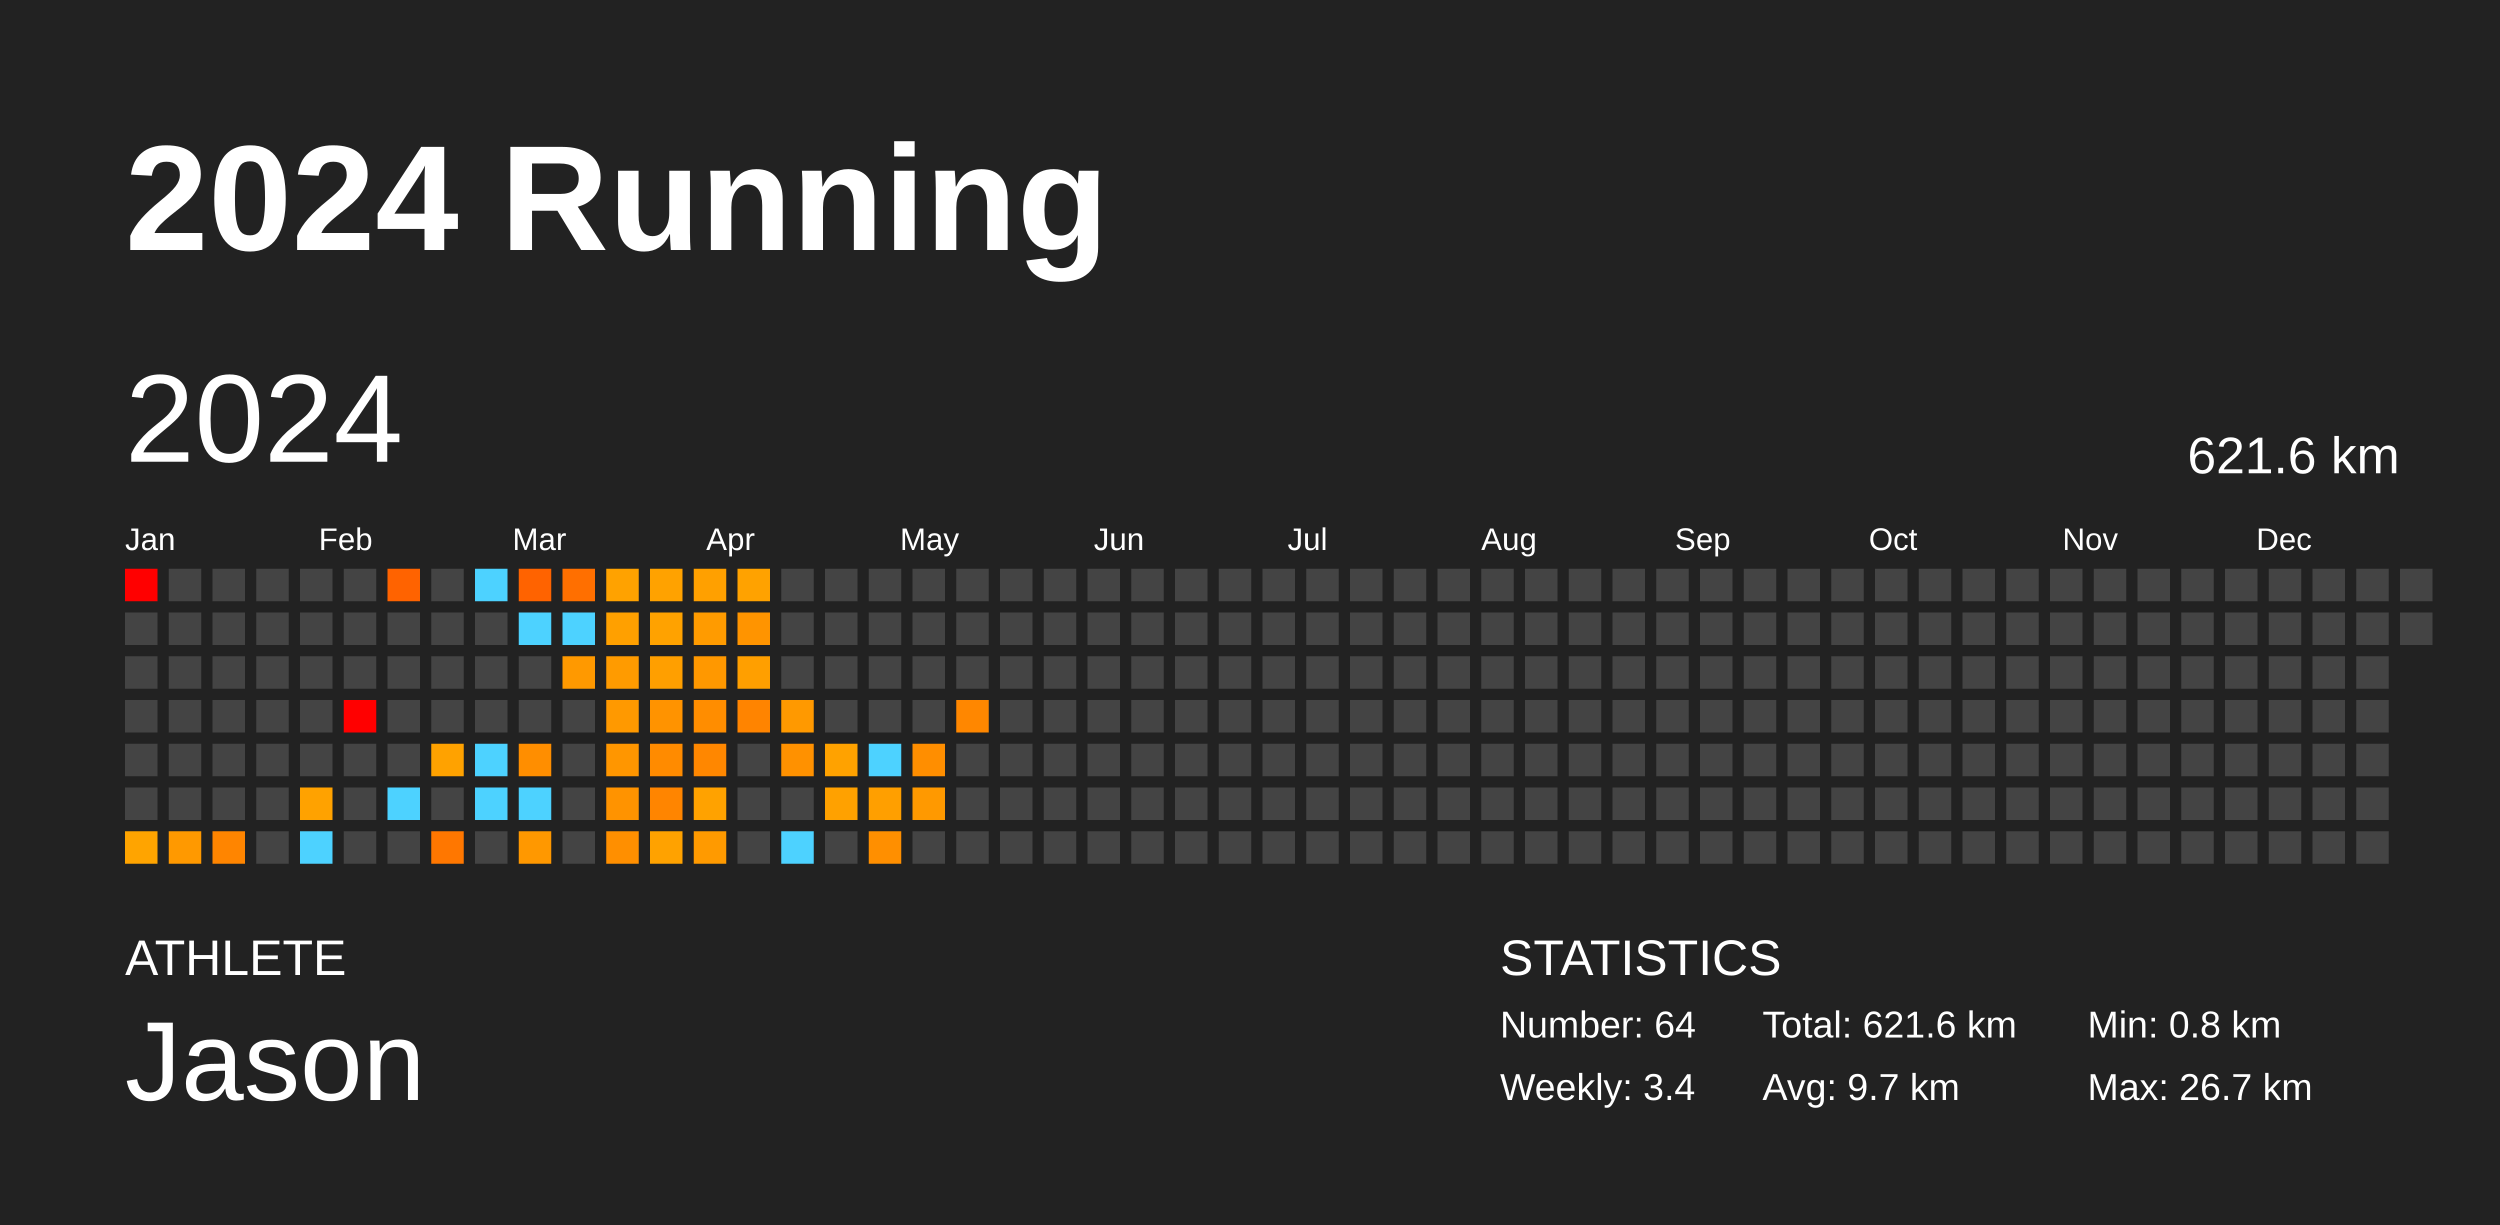
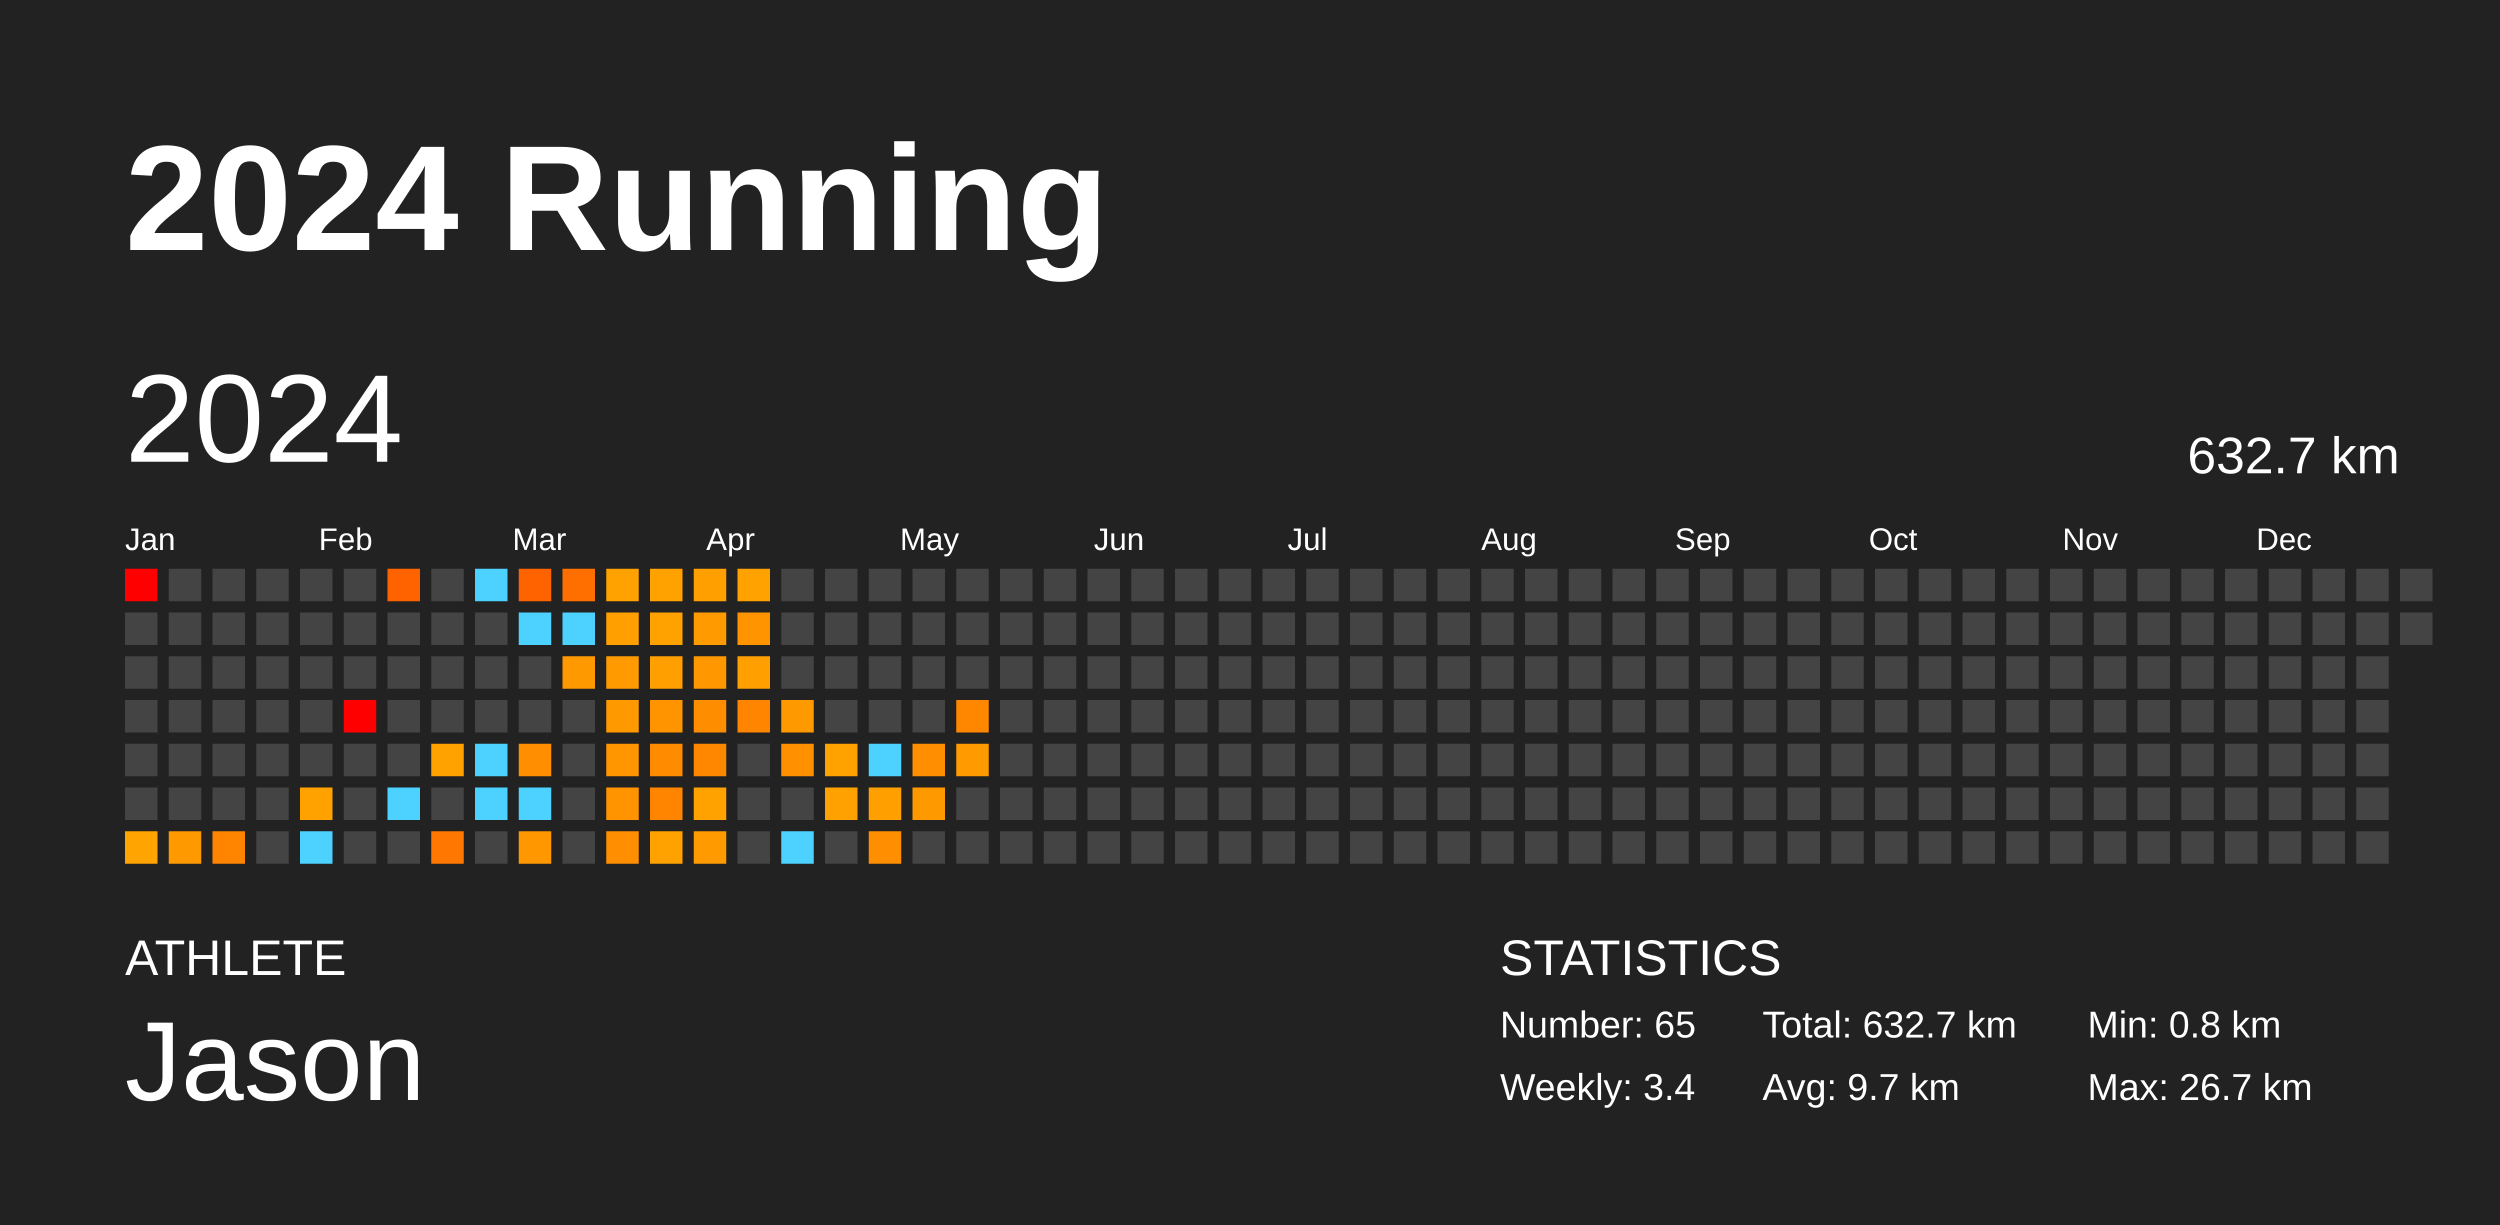
<svg xmlns="http://www.w3.org/2000/svg" baseProfile="full" height="98mm" version="1.1" viewBox="0,0,200,98" width="200mm">
  <defs />
  <rect fill="#222222" height="98" width="200" x="0" y="0" />
  <text fill="#FFFFFF" style="font-size:12px; font-family:Arial; font-weight:bold;" x="10" y="20">2024 Running</text>
  <text fill="#FFFFFF" style="font-size:4px; font-family:Arial" x="10" y="78">ATHLETE</text>
  <text fill="#FFFFFF" style="font-size:9px; font-family:Arial" x="10" y="88">Jason</text>
  <text fill="#FFFFFF" style="font-size:4px; font-family:Arial" x="120" y="78">STATISTICS</text>
-   <text fill="#FFFFFF" style="font-size:3px; font-family:Arial" x="120" y="83">Number: 64</text>
+   <text fill="#FFFFFF" style="font-size:3px; font-family:Arial" x="120" y="83">Number: 65</text>
  <text fill="#FFFFFF" style="font-size:3px; font-family:Arial" x="120" y="88">Weekly: 3.4</text>
-   <text fill="#FFFFFF" style="font-size:3px; font-family:Arial" x="141" y="83">Total: 621.6 km</text>
+   <text fill="#FFFFFF" style="font-size:3px; font-family:Arial" x="141" y="83">Total: 632.7 km</text>
  <text fill="#FFFFFF" style="font-size:3px; font-family:Arial" x="141" y="88">Avg: 9.7 km</text>
  <text fill="#FFFFFF" style="font-size:3px; font-family:Arial" x="167" y="83">Min: 0.8 km</text>
  <text fill="#FFFFFF" style="font-size:3px; font-family:Arial" x="167" y="88">Max: 26.7 km</text>
  <text dominant-baseline="hanging" fill="#FFFFFF" style="font-size:10.0px; font-family:Arial;" x="10" y="30">2024</text>
-   <text dominant-baseline="hanging" fill="#FFFFFF" style="font-size:4.125px; font-family:Arial;" x="175" y="35">621.6 km</text>
+   <text dominant-baseline="hanging" fill="#FFFFFF" style="font-size:4.125px; font-family:Arial;" x="175" y="35">632.7 km</text>
  <text fill="#FFFFFF" style="font-size:2.5px; font-family:Arial" x="10.0" y="44">Jan</text>
  <text fill="#FFFFFF" style="font-size:2.5px; font-family:Arial" x="25.5" y="44">Feb</text>
  <text fill="#FFFFFF" style="font-size:2.5px; font-family:Arial" x="41.0" y="44">Mar</text>
  <text fill="#FFFFFF" style="font-size:2.5px; font-family:Arial" x="56.5" y="44">Apr</text>
  <text fill="#FFFFFF" style="font-size:2.5px; font-family:Arial" x="72.0" y="44">May</text>
  <text fill="#FFFFFF" style="font-size:2.5px; font-family:Arial" x="87.5" y="44">Jun</text>
  <text fill="#FFFFFF" style="font-size:2.5px; font-family:Arial" x="103.0" y="44">Jul</text>
  <text fill="#FFFFFF" style="font-size:2.5px; font-family:Arial" x="118.5" y="44">Aug</text>
  <text fill="#FFFFFF" style="font-size:2.5px; font-family:Arial" x="134.0" y="44">Sep</text>
  <text fill="#FFFFFF" style="font-size:2.5px; font-family:Arial" x="149.5" y="44">Oct</text>
  <text fill="#FFFFFF" style="font-size:2.5px; font-family:Arial" x="165.0" y="44">Nov</text>
  <text fill="#FFFFFF" style="font-size:2.5px; font-family:Arial" x="180.5" y="44">Dec</text>
  <rect fill="red" height="2.6" width="2.6" x="10.0" y="45.5" />
  <rect fill="#444444" height="2.6" width="2.6" x="10.0" y="49.0" />
  <rect fill="#444444" height="2.6" width="2.6" x="10.0" y="52.5" />
  <rect fill="#444444" height="2.6" width="2.6" x="10.0" y="56.0" />
  <rect fill="#444444" height="2.6" width="2.6" x="10.0" y="59.5" />
  <rect fill="#444444" height="2.6" width="2.6" x="10.0" y="63.0" />
  <rect fill="#ffa400" height="2.6" width="2.6" x="10.0" y="66.5" />
  <rect fill="#444444" height="2.6" width="2.6" x="13.5" y="45.5" />
  <rect fill="#444444" height="2.6" width="2.6" x="13.5" y="49.0" />
  <rect fill="#444444" height="2.6" width="2.6" x="13.5" y="52.5" />
  <rect fill="#444444" height="2.6" width="2.6" x="13.5" y="56.0" />
  <rect fill="#444444" height="2.6" width="2.6" x="13.5" y="59.5" />
  <rect fill="#444444" height="2.6" width="2.6" x="13.5" y="63.0" />
  <rect fill="#ff9900" height="2.6" width="2.6" x="13.5" y="66.5" />
  <rect fill="#444444" height="2.6" width="2.6" x="17.0" y="45.5" />
  <rect fill="#444444" height="2.6" width="2.6" x="17.0" y="49.0" />
  <rect fill="#444444" height="2.6" width="2.6" x="17.0" y="52.5" />
  <rect fill="#444444" height="2.6" width="2.6" x="17.0" y="56.0" />
  <rect fill="#444444" height="2.6" width="2.6" x="17.0" y="59.5" />
  <rect fill="#444444" height="2.6" width="2.6" x="17.0" y="63.0" />
  <rect fill="#ff8500" height="2.6" width="2.6" x="17.0" y="66.5" />
  <rect fill="#444444" height="2.6" width="2.6" x="20.5" y="45.5" />
  <rect fill="#444444" height="2.6" width="2.6" x="20.5" y="49.0" />
  <rect fill="#444444" height="2.6" width="2.6" x="20.5" y="52.5" />
  <rect fill="#444444" height="2.6" width="2.6" x="20.5" y="56.0" />
  <rect fill="#444444" height="2.6" width="2.6" x="20.5" y="59.5" />
  <rect fill="#444444" height="2.6" width="2.6" x="20.5" y="63.0" />
  <rect fill="#444444" height="2.6" width="2.6" x="20.5" y="66.5" />
  <rect fill="#444444" height="2.6" width="2.6" x="24.0" y="45.5" />
  <rect fill="#444444" height="2.6" width="2.6" x="24.0" y="49.0" />
  <rect fill="#444444" height="2.6" width="2.6" x="24.0" y="52.5" />
  <rect fill="#444444" height="2.6" width="2.6" x="24.0" y="56.0" />
  <rect fill="#444444" height="2.6" width="2.6" x="24.0" y="59.5" />
  <rect fill="#ffa200" height="2.6" width="2.6" x="24.0" y="63.0" />
  <rect fill="#4dd2ff" height="2.6" width="2.6" x="24.0" y="66.5" />
  <rect fill="#444444" height="2.6" width="2.6" x="27.5" y="45.5" />
  <rect fill="#444444" height="2.6" width="2.6" x="27.5" y="49.0" />
  <rect fill="#444444" height="2.6" width="2.6" x="27.5" y="52.5" />
  <rect fill="red" height="2.6" width="2.6" x="27.5" y="56.0" />
  <rect fill="#444444" height="2.6" width="2.6" x="27.5" y="59.5" />
  <rect fill="#444444" height="2.6" width="2.6" x="27.5" y="63.0" />
  <rect fill="#444444" height="2.6" width="2.6" x="27.5" y="66.5" />
  <rect fill="#ff6300" height="2.6" width="2.6" x="31.0" y="45.5" />
  <rect fill="#444444" height="2.6" width="2.6" x="31.0" y="49.0" />
  <rect fill="#444444" height="2.6" width="2.6" x="31.0" y="52.5" />
  <rect fill="#444444" height="2.6" width="2.6" x="31.0" y="56.0" />
  <rect fill="#444444" height="2.6" width="2.6" x="31.0" y="59.5" />
  <rect fill="#4dd2ff" height="2.6" width="2.6" x="31.0" y="63.0" />
  <rect fill="#444444" height="2.6" width="2.6" x="31.0" y="66.5" />
  <rect fill="#444444" height="2.6" width="2.6" x="34.5" y="45.5" />
  <rect fill="#444444" height="2.6" width="2.6" x="34.5" y="49.0" />
  <rect fill="#444444" height="2.6" width="2.6" x="34.5" y="52.5" />
  <rect fill="#444444" height="2.6" width="2.6" x="34.5" y="56.0" />
  <rect fill="#ffa200" height="2.6" width="2.6" x="34.5" y="59.5" />
  <rect fill="#444444" height="2.6" width="2.6" x="34.5" y="63.0" />
  <rect fill="#ff7700" height="2.6" width="2.6" x="34.5" y="66.5" />
  <rect fill="#4dd2ff" height="2.6" width="2.6" x="38.0" y="45.5" />
  <rect fill="#444444" height="2.6" width="2.6" x="38.0" y="49.0" />
  <rect fill="#444444" height="2.6" width="2.6" x="38.0" y="52.5" />
  <rect fill="#444444" height="2.6" width="2.6" x="38.0" y="56.0" />
  <rect fill="#4dd2ff" height="2.6" width="2.6" x="38.0" y="59.5" />
  <rect fill="#4dd2ff" height="2.6" width="2.6" x="38.0" y="63.0" />
  <rect fill="#444444" height="2.6" width="2.6" x="38.0" y="66.5" />
  <rect fill="#ff6300" height="2.6" width="2.6" x="41.5" y="45.5" />
  <rect fill="#4dd2ff" height="2.6" width="2.6" x="41.5" y="49.0" />
  <rect fill="#444444" height="2.6" width="2.6" x="41.5" y="52.5" />
  <rect fill="#444444" height="2.6" width="2.6" x="41.5" y="56.0" />
  <rect fill="#ff8e00" height="2.6" width="2.6" x="41.5" y="59.5" />
  <rect fill="#4dd2ff" height="2.6" width="2.6" x="41.5" y="63.0" />
  <rect fill="#ff9800" height="2.6" width="2.6" x="41.5" y="66.5" />
  <rect fill="#ff6f00" height="2.6" width="2.6" x="45.0" y="45.5" />
  <rect fill="#4dd2ff" height="2.6" width="2.6" x="45.0" y="49.0" />
  <rect fill="#ff9900" height="2.6" width="2.6" x="45.0" y="52.5" />
  <rect fill="#444444" height="2.6" width="2.6" x="45.0" y="56.0" />
  <rect fill="#444444" height="2.6" width="2.6" x="45.0" y="59.5" />
  <rect fill="#444444" height="2.6" width="2.6" x="45.0" y="63.0" />
  <rect fill="#444444" height="2.6" width="2.6" x="45.0" y="66.5" />
  <rect fill="#ffa200" height="2.6" width="2.6" x="48.5" y="45.5" />
  <rect fill="#ffa000" height="2.6" width="2.6" x="48.5" y="49.0" />
  <rect fill="#ff9b00" height="2.6" width="2.6" x="48.5" y="52.5" />
  <rect fill="#ff9900" height="2.6" width="2.6" x="48.5" y="56.0" />
  <rect fill="#ff9600" height="2.6" width="2.6" x="48.5" y="59.5" />
  <rect fill="#ff9300" height="2.6" width="2.6" x="48.5" y="63.0" />
  <rect fill="#ff8f00" height="2.6" width="2.6" x="48.5" y="66.5" />
  <rect fill="#ffa200" height="2.6" width="2.6" x="52.0" y="45.5" />
  <rect fill="#ffa200" height="2.6" width="2.6" x="52.0" y="49.0" />
  <rect fill="#ff9f00" height="2.6" width="2.6" x="52.0" y="52.5" />
  <rect fill="#ff9300" height="2.6" width="2.6" x="52.0" y="56.0" />
  <rect fill="#ff8b00" height="2.6" width="2.6" x="52.0" y="59.5" />
  <rect fill="#ff8500" height="2.6" width="2.6" x="52.0" y="63.0" />
  <rect fill="#ffa200" height="2.6" width="2.6" x="52.0" y="66.5" />
  <rect fill="#ffa000" height="2.6" width="2.6" x="55.5" y="45.5" />
  <rect fill="#ff9b00" height="2.6" width="2.6" x="55.5" y="49.0" />
  <rect fill="#ff9800" height="2.6" width="2.6" x="55.5" y="52.5" />
  <rect fill="#ff8d00" height="2.6" width="2.6" x="55.5" y="56.0" />
  <rect fill="#ff8700" height="2.6" width="2.6" x="55.5" y="59.5" />
  <rect fill="#ffa200" height="2.6" width="2.6" x="55.5" y="63.0" />
  <rect fill="#ff9a00" height="2.6" width="2.6" x="55.5" y="66.5" />
  <rect fill="#ffa200" height="2.6" width="2.6" x="59.0" y="45.5" />
  <rect fill="#ff9400" height="2.6" width="2.6" x="59.0" y="49.0" />
  <rect fill="#ff9f00" height="2.6" width="2.6" x="59.0" y="52.5" />
  <rect fill="#ff8400" height="2.6" width="2.6" x="59.0" y="56.0" />
  <rect fill="#444444" height="2.6" width="2.6" x="59.0" y="59.5" />
  <rect fill="#444444" height="2.6" width="2.6" x="59.0" y="63.0" />
  <rect fill="#444444" height="2.6" width="2.6" x="59.0" y="66.5" />
  <rect fill="#444444" height="2.6" width="2.6" x="62.5" y="45.5" />
  <rect fill="#444444" height="2.6" width="2.6" x="62.5" y="49.0" />
  <rect fill="#444444" height="2.6" width="2.6" x="62.5" y="52.5" />
  <rect fill="#ff9900" height="2.6" width="2.6" x="62.5" y="56.0" />
  <rect fill="#ff9100" height="2.6" width="2.6" x="62.5" y="59.5" />
  <rect fill="#444444" height="2.6" width="2.6" x="62.5" y="63.0" />
  <rect fill="#4dd2ff" height="2.6" width="2.6" x="62.5" y="66.5" />
  <rect fill="#444444" height="2.6" width="2.6" x="66.0" y="45.5" />
  <rect fill="#444444" height="2.6" width="2.6" x="66.0" y="49.0" />
  <rect fill="#444444" height="2.6" width="2.6" x="66.0" y="52.5" />
  <rect fill="#444444" height="2.6" width="2.6" x="66.0" y="56.0" />
  <rect fill="#ffa200" height="2.6" width="2.6" x="66.0" y="59.5" />
  <rect fill="#ffa100" height="2.6" width="2.6" x="66.0" y="63.0" />
  <rect fill="#444444" height="2.6" width="2.6" x="66.0" y="66.5" />
  <rect fill="#444444" height="2.6" width="2.6" x="69.5" y="45.5" />
  <rect fill="#444444" height="2.6" width="2.6" x="69.5" y="49.0" />
  <rect fill="#444444" height="2.6" width="2.6" x="69.5" y="52.5" />
  <rect fill="#444444" height="2.6" width="2.6" x="69.5" y="56.0" />
  <rect fill="#4dd2ff" height="2.6" width="2.6" x="69.5" y="59.5" />
  <rect fill="#ff9f00" height="2.6" width="2.6" x="69.5" y="63.0" />
  <rect fill="#ff8f00" height="2.6" width="2.6" x="69.5" y="66.5" />
  <rect fill="#444444" height="2.6" width="2.6" x="73.0" y="45.5" />
  <rect fill="#444444" height="2.6" width="2.6" x="73.0" y="49.0" />
  <rect fill="#444444" height="2.6" width="2.6" x="73.0" y="52.5" />
  <rect fill="#444444" height="2.6" width="2.6" x="73.0" y="56.0" />
  <rect fill="#ff8e00" height="2.6" width="2.6" x="73.0" y="59.5" />
  <rect fill="#ff9900" height="2.6" width="2.6" x="73.0" y="63.0" />
  <rect fill="#444444" height="2.6" width="2.6" x="73.0" y="66.5" />
  <rect fill="#444444" height="2.6" width="2.6" x="76.5" y="45.5" />
  <rect fill="#444444" height="2.6" width="2.6" x="76.5" y="49.0" />
  <rect fill="#444444" height="2.6" width="2.6" x="76.5" y="52.5" />
  <rect fill="#ff8700" height="2.6" width="2.6" x="76.5" y="56.0" />
-   <rect fill="#444444" height="2.6" width="2.6" x="76.5" y="59.5" />
+   <rect fill="#ff9a00" height="2.6" width="2.6" x="76.5" y="59.5" />
  <rect fill="#444444" height="2.6" width="2.6" x="76.5" y="63.0" />
  <rect fill="#444444" height="2.6" width="2.6" x="76.5" y="66.5" />
  <rect fill="#444444" height="2.6" width="2.6" x="80.0" y="45.5" />
  <rect fill="#444444" height="2.6" width="2.6" x="80.0" y="49.0" />
  <rect fill="#444444" height="2.6" width="2.6" x="80.0" y="52.5" />
  <rect fill="#444444" height="2.6" width="2.6" x="80.0" y="56.0" />
  <rect fill="#444444" height="2.6" width="2.6" x="80.0" y="59.5" />
  <rect fill="#444444" height="2.6" width="2.6" x="80.0" y="63.0" />
  <rect fill="#444444" height="2.6" width="2.6" x="80.0" y="66.5" />
  <rect fill="#444444" height="2.6" width="2.6" x="83.5" y="45.5" />
  <rect fill="#444444" height="2.6" width="2.6" x="83.5" y="49.0" />
  <rect fill="#444444" height="2.6" width="2.6" x="83.5" y="52.5" />
  <rect fill="#444444" height="2.6" width="2.6" x="83.5" y="56.0" />
  <rect fill="#444444" height="2.6" width="2.6" x="83.5" y="59.5" />
  <rect fill="#444444" height="2.6" width="2.6" x="83.5" y="63.0" />
  <rect fill="#444444" height="2.6" width="2.6" x="83.5" y="66.5" />
  <rect fill="#444444" height="2.6" width="2.6" x="87.0" y="45.5" />
  <rect fill="#444444" height="2.6" width="2.6" x="87.0" y="49.0" />
  <rect fill="#444444" height="2.6" width="2.6" x="87.0" y="52.5" />
  <rect fill="#444444" height="2.6" width="2.6" x="87.0" y="56.0" />
  <rect fill="#444444" height="2.6" width="2.6" x="87.0" y="59.5" />
  <rect fill="#444444" height="2.6" width="2.6" x="87.0" y="63.0" />
  <rect fill="#444444" height="2.6" width="2.6" x="87.0" y="66.5" />
  <rect fill="#444444" height="2.6" width="2.6" x="90.5" y="45.5" />
  <rect fill="#444444" height="2.6" width="2.6" x="90.5" y="49.0" />
  <rect fill="#444444" height="2.6" width="2.6" x="90.5" y="52.5" />
  <rect fill="#444444" height="2.6" width="2.6" x="90.5" y="56.0" />
  <rect fill="#444444" height="2.6" width="2.6" x="90.5" y="59.5" />
  <rect fill="#444444" height="2.6" width="2.6" x="90.5" y="63.0" />
  <rect fill="#444444" height="2.6" width="2.6" x="90.5" y="66.5" />
  <rect fill="#444444" height="2.6" width="2.6" x="94.0" y="45.5" />
  <rect fill="#444444" height="2.6" width="2.6" x="94.0" y="49.0" />
  <rect fill="#444444" height="2.6" width="2.6" x="94.0" y="52.5" />
  <rect fill="#444444" height="2.6" width="2.6" x="94.0" y="56.0" />
  <rect fill="#444444" height="2.6" width="2.6" x="94.0" y="59.5" />
  <rect fill="#444444" height="2.6" width="2.6" x="94.0" y="63.0" />
  <rect fill="#444444" height="2.6" width="2.6" x="94.0" y="66.5" />
  <rect fill="#444444" height="2.6" width="2.6" x="97.5" y="45.5" />
  <rect fill="#444444" height="2.6" width="2.6" x="97.5" y="49.0" />
  <rect fill="#444444" height="2.6" width="2.6" x="97.5" y="52.5" />
  <rect fill="#444444" height="2.6" width="2.6" x="97.5" y="56.0" />
  <rect fill="#444444" height="2.6" width="2.6" x="97.5" y="59.5" />
  <rect fill="#444444" height="2.6" width="2.6" x="97.5" y="63.0" />
  <rect fill="#444444" height="2.6" width="2.6" x="97.5" y="66.5" />
  <rect fill="#444444" height="2.6" width="2.6" x="101.0" y="45.5" />
  <rect fill="#444444" height="2.6" width="2.6" x="101.0" y="49.0" />
  <rect fill="#444444" height="2.6" width="2.6" x="101.0" y="52.5" />
  <rect fill="#444444" height="2.6" width="2.6" x="101.0" y="56.0" />
  <rect fill="#444444" height="2.6" width="2.6" x="101.0" y="59.5" />
  <rect fill="#444444" height="2.6" width="2.6" x="101.0" y="63.0" />
  <rect fill="#444444" height="2.6" width="2.6" x="101.0" y="66.5" />
  <rect fill="#444444" height="2.6" width="2.6" x="104.5" y="45.5" />
  <rect fill="#444444" height="2.6" width="2.6" x="104.5" y="49.0" />
  <rect fill="#444444" height="2.6" width="2.6" x="104.5" y="52.5" />
  <rect fill="#444444" height="2.6" width="2.6" x="104.5" y="56.0" />
  <rect fill="#444444" height="2.6" width="2.6" x="104.5" y="59.5" />
  <rect fill="#444444" height="2.6" width="2.6" x="104.5" y="63.0" />
  <rect fill="#444444" height="2.6" width="2.6" x="104.5" y="66.5" />
  <rect fill="#444444" height="2.6" width="2.6" x="108.0" y="45.5" />
  <rect fill="#444444" height="2.6" width="2.6" x="108.0" y="49.0" />
  <rect fill="#444444" height="2.6" width="2.6" x="108.0" y="52.5" />
  <rect fill="#444444" height="2.6" width="2.6" x="108.0" y="56.0" />
  <rect fill="#444444" height="2.6" width="2.6" x="108.0" y="59.5" />
  <rect fill="#444444" height="2.6" width="2.6" x="108.0" y="63.0" />
  <rect fill="#444444" height="2.6" width="2.6" x="108.0" y="66.5" />
  <rect fill="#444444" height="2.6" width="2.6" x="111.5" y="45.5" />
  <rect fill="#444444" height="2.6" width="2.6" x="111.5" y="49.0" />
  <rect fill="#444444" height="2.6" width="2.6" x="111.5" y="52.5" />
  <rect fill="#444444" height="2.6" width="2.6" x="111.5" y="56.0" />
  <rect fill="#444444" height="2.6" width="2.6" x="111.5" y="59.5" />
  <rect fill="#444444" height="2.6" width="2.6" x="111.5" y="63.0" />
  <rect fill="#444444" height="2.6" width="2.6" x="111.5" y="66.5" />
  <rect fill="#444444" height="2.6" width="2.6" x="115.0" y="45.5" />
  <rect fill="#444444" height="2.6" width="2.6" x="115.0" y="49.0" />
  <rect fill="#444444" height="2.6" width="2.6" x="115.0" y="52.5" />
  <rect fill="#444444" height="2.6" width="2.6" x="115.0" y="56.0" />
  <rect fill="#444444" height="2.6" width="2.6" x="115.0" y="59.5" />
  <rect fill="#444444" height="2.6" width="2.6" x="115.0" y="63.0" />
  <rect fill="#444444" height="2.6" width="2.6" x="115.0" y="66.5" />
  <rect fill="#444444" height="2.6" width="2.6" x="118.5" y="45.5" />
  <rect fill="#444444" height="2.6" width="2.6" x="118.5" y="49.0" />
  <rect fill="#444444" height="2.6" width="2.6" x="118.5" y="52.5" />
  <rect fill="#444444" height="2.6" width="2.6" x="118.5" y="56.0" />
  <rect fill="#444444" height="2.6" width="2.6" x="118.5" y="59.5" />
  <rect fill="#444444" height="2.6" width="2.6" x="118.5" y="63.0" />
  <rect fill="#444444" height="2.6" width="2.6" x="118.5" y="66.5" />
  <rect fill="#444444" height="2.6" width="2.6" x="122.0" y="45.5" />
  <rect fill="#444444" height="2.6" width="2.6" x="122.0" y="49.0" />
  <rect fill="#444444" height="2.6" width="2.6" x="122.0" y="52.5" />
  <rect fill="#444444" height="2.6" width="2.6" x="122.0" y="56.0" />
  <rect fill="#444444" height="2.6" width="2.6" x="122.0" y="59.5" />
  <rect fill="#444444" height="2.6" width="2.6" x="122.0" y="63.0" />
  <rect fill="#444444" height="2.6" width="2.6" x="122.0" y="66.5" />
  <rect fill="#444444" height="2.6" width="2.6" x="125.5" y="45.5" />
  <rect fill="#444444" height="2.6" width="2.6" x="125.5" y="49.0" />
  <rect fill="#444444" height="2.6" width="2.6" x="125.5" y="52.5" />
  <rect fill="#444444" height="2.6" width="2.6" x="125.5" y="56.0" />
  <rect fill="#444444" height="2.6" width="2.6" x="125.5" y="59.5" />
  <rect fill="#444444" height="2.6" width="2.6" x="125.5" y="63.0" />
  <rect fill="#444444" height="2.6" width="2.6" x="125.5" y="66.5" />
  <rect fill="#444444" height="2.6" width="2.6" x="129.0" y="45.5" />
  <rect fill="#444444" height="2.6" width="2.6" x="129.0" y="49.0" />
  <rect fill="#444444" height="2.6" width="2.6" x="129.0" y="52.5" />
  <rect fill="#444444" height="2.6" width="2.6" x="129.0" y="56.0" />
  <rect fill="#444444" height="2.6" width="2.6" x="129.0" y="59.5" />
  <rect fill="#444444" height="2.6" width="2.6" x="129.0" y="63.0" />
  <rect fill="#444444" height="2.6" width="2.6" x="129.0" y="66.5" />
  <rect fill="#444444" height="2.6" width="2.6" x="132.5" y="45.5" />
  <rect fill="#444444" height="2.6" width="2.6" x="132.5" y="49.0" />
  <rect fill="#444444" height="2.6" width="2.6" x="132.5" y="52.5" />
  <rect fill="#444444" height="2.6" width="2.6" x="132.5" y="56.0" />
  <rect fill="#444444" height="2.6" width="2.6" x="132.5" y="59.5" />
  <rect fill="#444444" height="2.6" width="2.6" x="132.5" y="63.0" />
  <rect fill="#444444" height="2.6" width="2.6" x="132.5" y="66.5" />
  <rect fill="#444444" height="2.6" width="2.6" x="136.0" y="45.5" />
  <rect fill="#444444" height="2.6" width="2.6" x="136.0" y="49.0" />
  <rect fill="#444444" height="2.6" width="2.6" x="136.0" y="52.5" />
  <rect fill="#444444" height="2.6" width="2.6" x="136.0" y="56.0" />
  <rect fill="#444444" height="2.6" width="2.6" x="136.0" y="59.5" />
  <rect fill="#444444" height="2.6" width="2.6" x="136.0" y="63.0" />
  <rect fill="#444444" height="2.6" width="2.6" x="136.0" y="66.5" />
  <rect fill="#444444" height="2.6" width="2.6" x="139.5" y="45.5" />
  <rect fill="#444444" height="2.6" width="2.6" x="139.5" y="49.0" />
  <rect fill="#444444" height="2.6" width="2.6" x="139.5" y="52.5" />
  <rect fill="#444444" height="2.6" width="2.6" x="139.5" y="56.0" />
  <rect fill="#444444" height="2.6" width="2.6" x="139.5" y="59.5" />
  <rect fill="#444444" height="2.6" width="2.6" x="139.5" y="63.0" />
  <rect fill="#444444" height="2.6" width="2.6" x="139.5" y="66.5" />
  <rect fill="#444444" height="2.6" width="2.6" x="143.0" y="45.5" />
  <rect fill="#444444" height="2.6" width="2.6" x="143.0" y="49.0" />
  <rect fill="#444444" height="2.6" width="2.6" x="143.0" y="52.5" />
  <rect fill="#444444" height="2.6" width="2.6" x="143.0" y="56.0" />
  <rect fill="#444444" height="2.6" width="2.6" x="143.0" y="59.5" />
  <rect fill="#444444" height="2.6" width="2.6" x="143.0" y="63.0" />
  <rect fill="#444444" height="2.6" width="2.6" x="143.0" y="66.5" />
  <rect fill="#444444" height="2.6" width="2.6" x="146.5" y="45.5" />
  <rect fill="#444444" height="2.6" width="2.6" x="146.5" y="49.0" />
  <rect fill="#444444" height="2.6" width="2.6" x="146.5" y="52.5" />
  <rect fill="#444444" height="2.6" width="2.6" x="146.5" y="56.0" />
  <rect fill="#444444" height="2.6" width="2.6" x="146.5" y="59.5" />
  <rect fill="#444444" height="2.6" width="2.6" x="146.5" y="63.0" />
  <rect fill="#444444" height="2.6" width="2.6" x="146.5" y="66.5" />
  <rect fill="#444444" height="2.6" width="2.6" x="150.0" y="45.5" />
  <rect fill="#444444" height="2.6" width="2.6" x="150.0" y="49.0" />
  <rect fill="#444444" height="2.6" width="2.6" x="150.0" y="52.5" />
  <rect fill="#444444" height="2.6" width="2.6" x="150.0" y="56.0" />
  <rect fill="#444444" height="2.6" width="2.6" x="150.0" y="59.5" />
  <rect fill="#444444" height="2.6" width="2.6" x="150.0" y="63.0" />
  <rect fill="#444444" height="2.6" width="2.6" x="150.0" y="66.5" />
  <rect fill="#444444" height="2.6" width="2.6" x="153.5" y="45.5" />
  <rect fill="#444444" height="2.6" width="2.6" x="153.5" y="49.0" />
  <rect fill="#444444" height="2.6" width="2.6" x="153.5" y="52.5" />
  <rect fill="#444444" height="2.6" width="2.6" x="153.5" y="56.0" />
  <rect fill="#444444" height="2.6" width="2.6" x="153.5" y="59.5" />
  <rect fill="#444444" height="2.6" width="2.6" x="153.5" y="63.0" />
  <rect fill="#444444" height="2.6" width="2.6" x="153.5" y="66.5" />
  <rect fill="#444444" height="2.6" width="2.6" x="157.0" y="45.5" />
  <rect fill="#444444" height="2.6" width="2.6" x="157.0" y="49.0" />
  <rect fill="#444444" height="2.6" width="2.6" x="157.0" y="52.5" />
  <rect fill="#444444" height="2.6" width="2.6" x="157.0" y="56.0" />
  <rect fill="#444444" height="2.6" width="2.6" x="157.0" y="59.5" />
  <rect fill="#444444" height="2.6" width="2.6" x="157.0" y="63.0" />
  <rect fill="#444444" height="2.6" width="2.6" x="157.0" y="66.5" />
  <rect fill="#444444" height="2.6" width="2.6" x="160.5" y="45.5" />
  <rect fill="#444444" height="2.6" width="2.6" x="160.5" y="49.0" />
  <rect fill="#444444" height="2.6" width="2.6" x="160.5" y="52.5" />
  <rect fill="#444444" height="2.6" width="2.6" x="160.5" y="56.0" />
  <rect fill="#444444" height="2.6" width="2.6" x="160.5" y="59.5" />
  <rect fill="#444444" height="2.6" width="2.6" x="160.5" y="63.0" />
  <rect fill="#444444" height="2.6" width="2.6" x="160.5" y="66.5" />
  <rect fill="#444444" height="2.6" width="2.6" x="164.0" y="45.5" />
  <rect fill="#444444" height="2.6" width="2.6" x="164.0" y="49.0" />
  <rect fill="#444444" height="2.6" width="2.6" x="164.0" y="52.5" />
  <rect fill="#444444" height="2.6" width="2.6" x="164.0" y="56.0" />
  <rect fill="#444444" height="2.6" width="2.6" x="164.0" y="59.5" />
  <rect fill="#444444" height="2.6" width="2.6" x="164.0" y="63.0" />
  <rect fill="#444444" height="2.6" width="2.6" x="164.0" y="66.5" />
  <rect fill="#444444" height="2.6" width="2.6" x="167.5" y="45.5" />
  <rect fill="#444444" height="2.6" width="2.6" x="167.5" y="49.0" />
  <rect fill="#444444" height="2.6" width="2.6" x="167.5" y="52.5" />
  <rect fill="#444444" height="2.6" width="2.6" x="167.5" y="56.0" />
  <rect fill="#444444" height="2.6" width="2.6" x="167.5" y="59.5" />
  <rect fill="#444444" height="2.6" width="2.6" x="167.5" y="63.0" />
  <rect fill="#444444" height="2.6" width="2.6" x="167.5" y="66.5" />
  <rect fill="#444444" height="2.6" width="2.6" x="171.0" y="45.5" />
  <rect fill="#444444" height="2.6" width="2.6" x="171.0" y="49.0" />
  <rect fill="#444444" height="2.6" width="2.6" x="171.0" y="52.5" />
  <rect fill="#444444" height="2.6" width="2.6" x="171.0" y="56.0" />
  <rect fill="#444444" height="2.6" width="2.6" x="171.0" y="59.5" />
  <rect fill="#444444" height="2.6" width="2.6" x="171.0" y="63.0" />
  <rect fill="#444444" height="2.6" width="2.6" x="171.0" y="66.5" />
  <rect fill="#444444" height="2.6" width="2.6" x="174.5" y="45.5" />
  <rect fill="#444444" height="2.6" width="2.6" x="174.5" y="49.0" />
  <rect fill="#444444" height="2.6" width="2.6" x="174.5" y="52.5" />
  <rect fill="#444444" height="2.6" width="2.6" x="174.5" y="56.0" />
  <rect fill="#444444" height="2.6" width="2.6" x="174.5" y="59.5" />
  <rect fill="#444444" height="2.6" width="2.6" x="174.5" y="63.0" />
  <rect fill="#444444" height="2.6" width="2.6" x="174.5" y="66.5" />
  <rect fill="#444444" height="2.6" width="2.6" x="178.0" y="45.5" />
  <rect fill="#444444" height="2.6" width="2.6" x="178.0" y="49.0" />
  <rect fill="#444444" height="2.6" width="2.6" x="178.0" y="52.5" />
  <rect fill="#444444" height="2.6" width="2.6" x="178.0" y="56.0" />
  <rect fill="#444444" height="2.6" width="2.6" x="178.0" y="59.5" />
  <rect fill="#444444" height="2.6" width="2.6" x="178.0" y="63.0" />
  <rect fill="#444444" height="2.6" width="2.6" x="178.0" y="66.5" />
  <rect fill="#444444" height="2.6" width="2.6" x="181.5" y="45.5" />
  <rect fill="#444444" height="2.6" width="2.6" x="181.5" y="49.0" />
  <rect fill="#444444" height="2.6" width="2.6" x="181.5" y="52.5" />
  <rect fill="#444444" height="2.6" width="2.6" x="181.5" y="56.0" />
  <rect fill="#444444" height="2.6" width="2.6" x="181.5" y="59.5" />
  <rect fill="#444444" height="2.6" width="2.6" x="181.5" y="63.0" />
  <rect fill="#444444" height="2.6" width="2.6" x="181.5" y="66.5" />
  <rect fill="#444444" height="2.6" width="2.6" x="185.0" y="45.5" />
  <rect fill="#444444" height="2.6" width="2.6" x="185.0" y="49.0" />
  <rect fill="#444444" height="2.6" width="2.6" x="185.0" y="52.5" />
  <rect fill="#444444" height="2.6" width="2.6" x="185.0" y="56.0" />
  <rect fill="#444444" height="2.6" width="2.6" x="185.0" y="59.5" />
  <rect fill="#444444" height="2.6" width="2.6" x="185.0" y="63.0" />
  <rect fill="#444444" height="2.6" width="2.6" x="185.0" y="66.5" />
  <rect fill="#444444" height="2.6" width="2.6" x="188.5" y="45.5" />
  <rect fill="#444444" height="2.6" width="2.6" x="188.5" y="49.0" />
  <rect fill="#444444" height="2.6" width="2.6" x="188.5" y="52.5" />
  <rect fill="#444444" height="2.6" width="2.6" x="188.5" y="56.0" />
  <rect fill="#444444" height="2.6" width="2.6" x="188.5" y="59.5" />
  <rect fill="#444444" height="2.6" width="2.6" x="188.5" y="63.0" />
  <rect fill="#444444" height="2.6" width="2.6" x="188.5" y="66.5" />
  <rect fill="#444444" height="2.6" width="2.6" x="192.0" y="45.5" />
  <rect fill="#444444" height="2.6" width="2.6" x="192.0" y="49.0" />
</svg>
